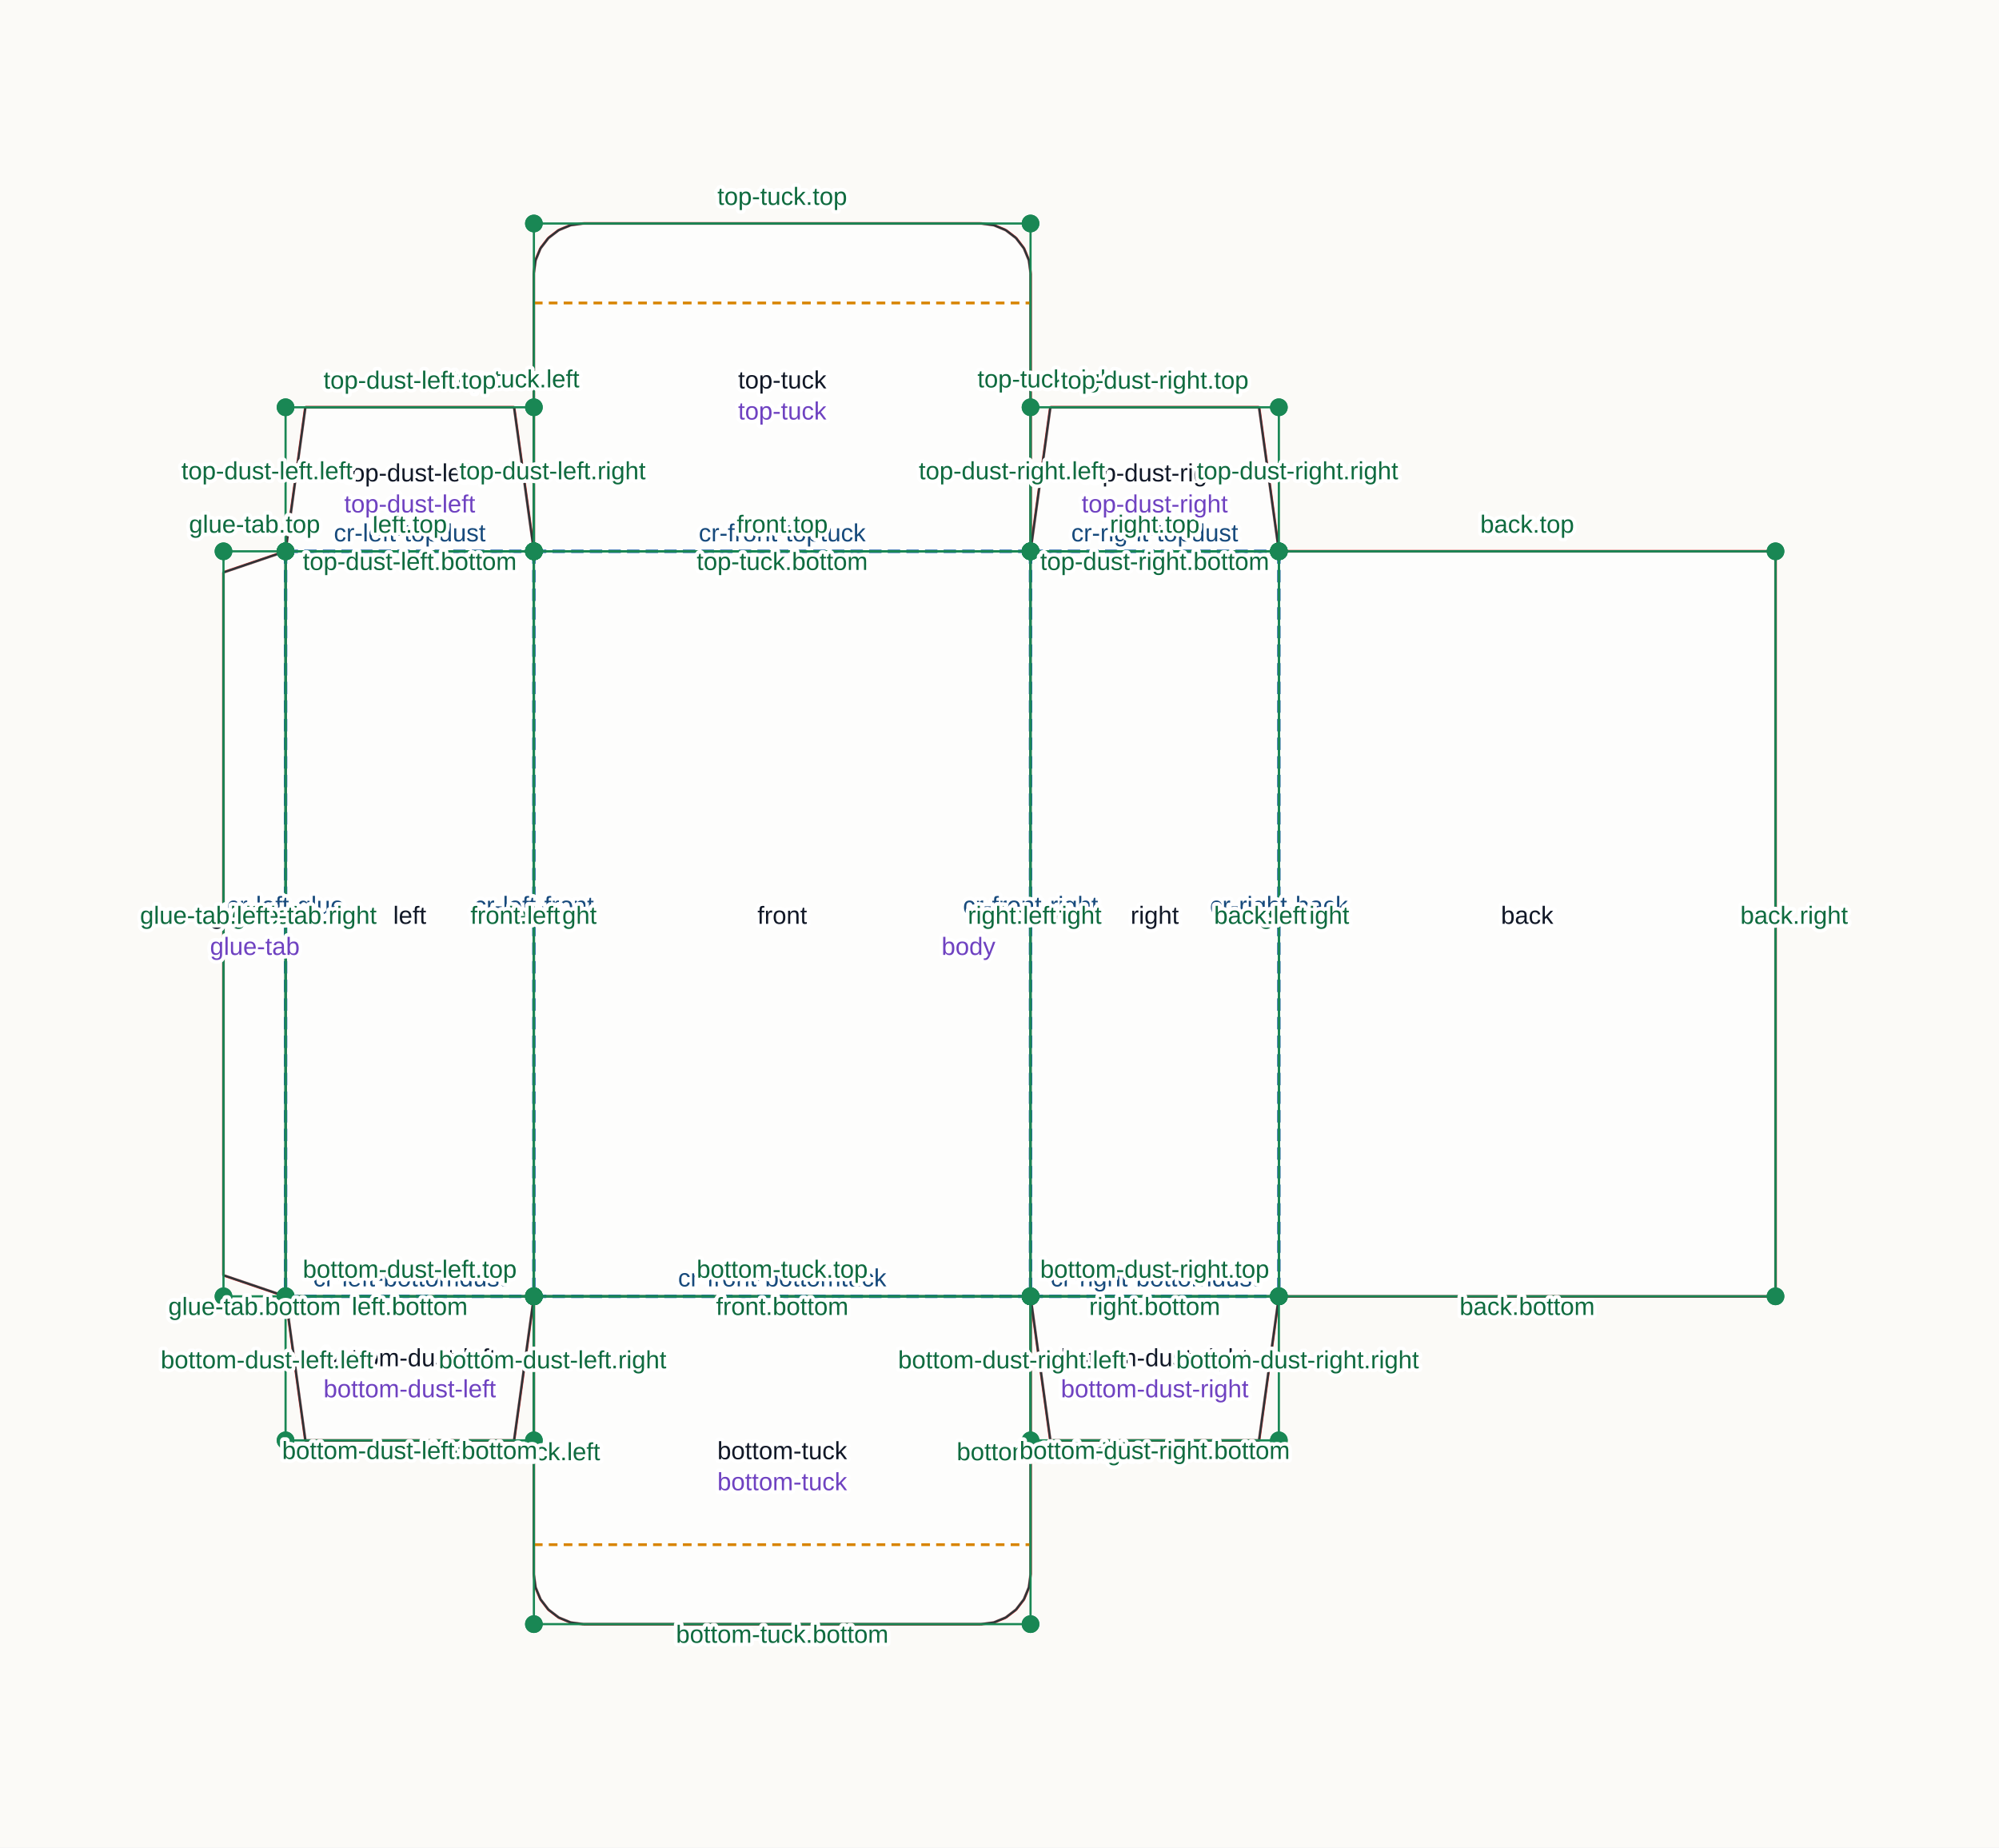
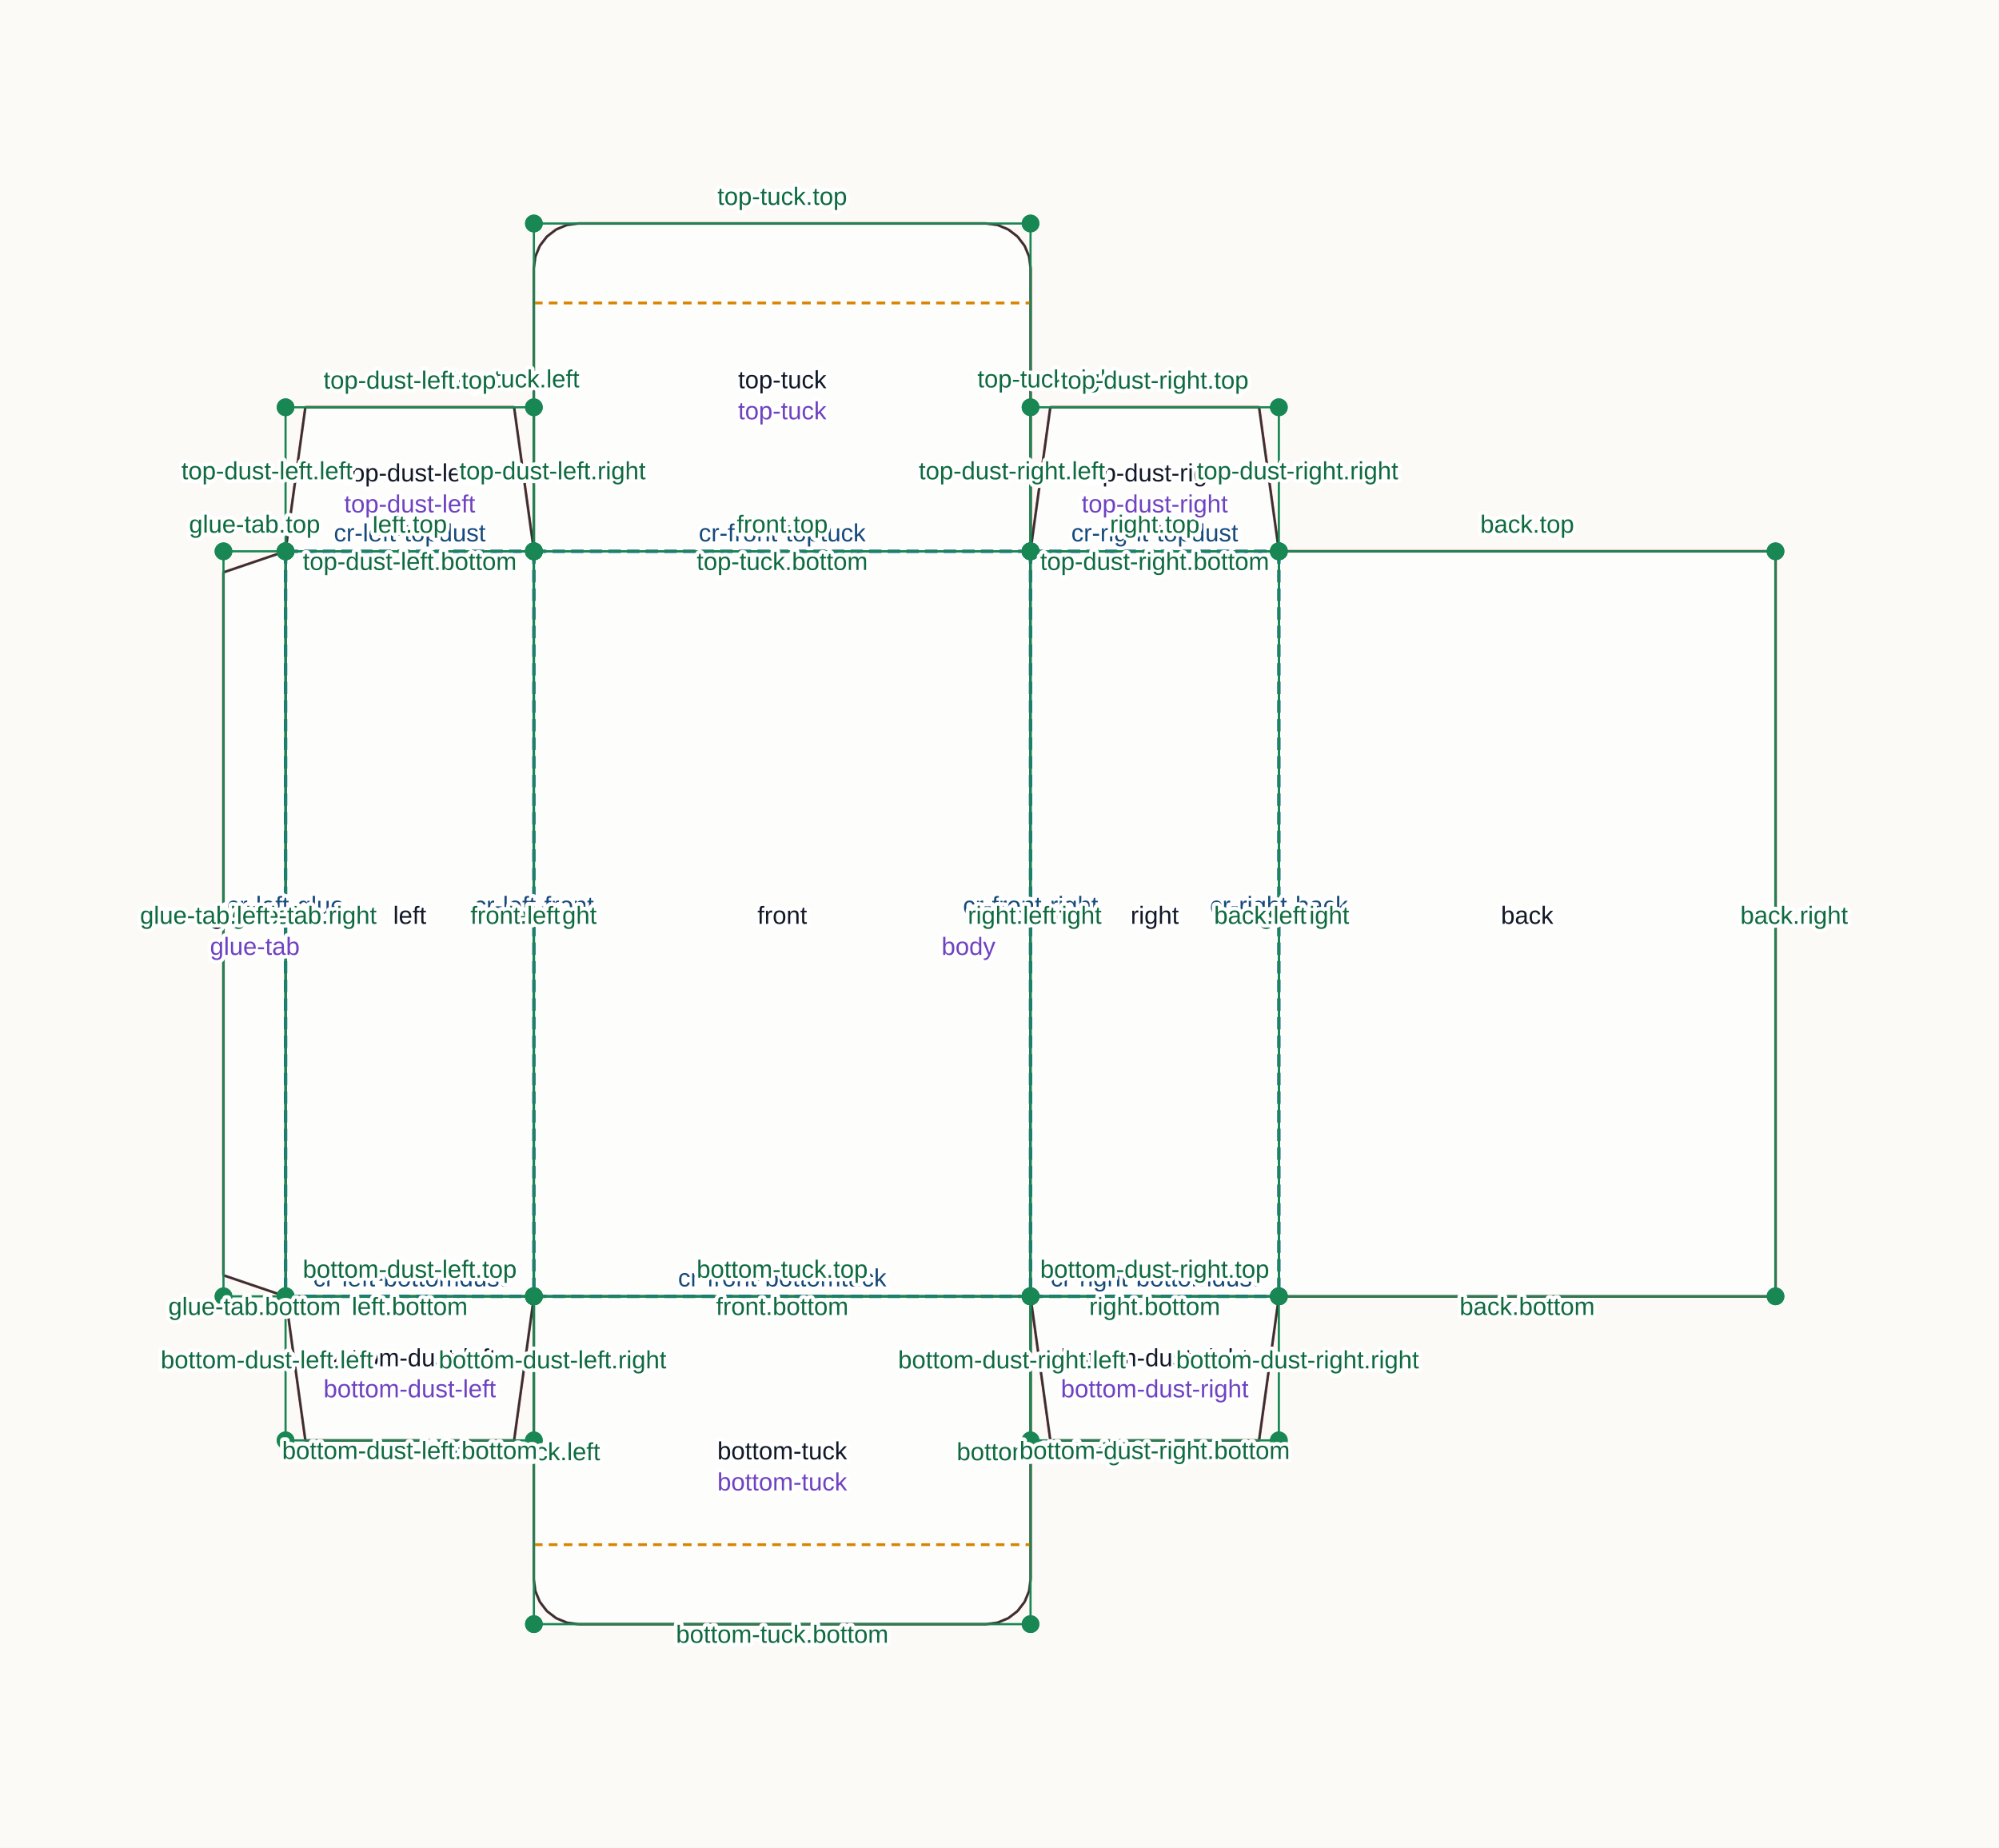
<svg xmlns="http://www.w3.org/2000/svg" width="322mm" height="297.6mm" viewBox="0 0 322 297.6">
  <rect x="0" y="0" width="322" height="297.6" fill="#fbfaf7" />
  <g transform="translate(36 36)">
    <g id="cut-paths" stroke="#d12f2f" stroke-width="0.45" fill="none">
      <polyline points="170,52.8 250,52.8" />
      <polyline points="250,52.8 250,172.8" />
      <polyline points="250,172.8 170,172.8" />
      <polyline points="0,56.2 10,52.8" />
      <polyline points="10,172.8 0,169.4" />
      <polyline points="0,169.4 0,56.2" />
-       <polyline points="50,52.8 50,8" />
-       <polyline points="50,8 50.273,5.929" />
-       <polyline points="50.273,5.929 51.072,4" />
-       <polyline points="51.072,4 52.343,2.343" />
-       <polyline points="52.343,2.343 54,1.072" />
-       <polyline points="54,1.072 55.929,0.273" />
-       <polyline points="55.929,0.273 58,0" />
-       <polyline points="58,0 122,0" />
-       <polyline points="122,0 124.071,0.273" />
-       <polyline points="124.071,0.273 126,1.072" />
-       <polyline points="126,1.072 127.657,2.343" />
-       <polyline points="127.657,2.343 128.928,4" />
-       <polyline points="128.928,4 129.727,5.929" />
-       <polyline points="129.727,5.929 130,8" />
-       <polyline points="130,8 130,52.8" />
+       <polyline points="50,52.8 50,7.2" />
+       <polyline points="50,7.2 50.245,5.337" />
+       <polyline points="50.245,5.337 50.965,3.6" />
+       <polyline points="50.965,3.6 52.109,2.109" />
+       <polyline points="52.109,2.109 53.6,0.965" />
+       <polyline points="53.6,0.965 55.337,0.245" />
+       <polyline points="55.337,0.245 57.2,0" />
+       <polyline points="57.2,0 122.8,0" />
+       <polyline points="122.8,0 124.663,0.245" />
+       <polyline points="124.663,0.245 126.4,0.965" />
+       <polyline points="126.4,0.965 127.891,2.109" />
+       <polyline points="127.891,2.109 129.035,3.6" />
+       <polyline points="129.035,3.6 129.755,5.337" />
+       <polyline points="129.755,5.337 130,7.2" />
+       <polyline points="130,7.2 130,52.8" />
      <polyline points="10,52.8 13.2,29.6" />
      <polyline points="13.2,29.6 46.8,29.6" />
      <polyline points="46.8,29.6 50,52.8" />
      <polyline points="130,52.8 133.2,29.6" />
      <polyline points="133.2,29.6 166.8,29.6" />
      <polyline points="166.8,29.6 170,52.8" />
-       <polyline points="50,172.8 50,217.6" />
-       <polyline points="50,217.6 50.273,219.671" />
-       <polyline points="50.273,219.671 51.072,221.6" />
-       <polyline points="51.072,221.6 52.343,223.257" />
-       <polyline points="52.343,223.257 54,224.528" />
-       <polyline points="54,224.528 55.929,225.327" />
-       <polyline points="55.929,225.327 58,225.6" />
-       <polyline points="58,225.6 122,225.6" />
-       <polyline points="122,225.6 124.071,225.327" />
-       <polyline points="124.071,225.327 126,224.528" />
-       <polyline points="126,224.528 127.657,223.257" />
-       <polyline points="127.657,223.257 128.928,221.6" />
-       <polyline points="128.928,221.6 129.727,219.671" />
-       <polyline points="129.727,219.671 130,217.6" />
-       <polyline points="130,217.6 130,172.8" />
+       <polyline points="50,172.8 50,218.4" />
+       <polyline points="50,218.4 50.245,220.263" />
+       <polyline points="50.245,220.263 50.965,222" />
+       <polyline points="50.965,222 52.109,223.491" />
+       <polyline points="52.109,223.491 53.6,224.635" />
+       <polyline points="53.6,224.635 55.337,225.355" />
+       <polyline points="55.337,225.355 57.2,225.6" />
+       <polyline points="57.2,225.6 122.8,225.6" />
+       <polyline points="122.8,225.6 124.663,225.355" />
+       <polyline points="124.663,225.355 126.4,224.635" />
+       <polyline points="126.4,224.635 127.891,223.491" />
+       <polyline points="127.891,223.491 129.035,222" />
+       <polyline points="129.035,222 129.755,220.263" />
+       <polyline points="129.755,220.263 130,218.4" />
+       <polyline points="130,218.4 130,172.8" />
      <polyline points="10,172.8 13.2,196" />
      <polyline points="13.2,196 46.8,196" />
      <polyline points="46.8,196 50,172.8" />
      <polyline points="130,172.8 133.2,196" />
      <polyline points="133.2,196 166.8,196" />
      <polyline points="166.8,196 170,172.8" />
    </g>
    <g id="face-outlines" fill="rgba(255,255,255,0.6)" stroke="#2f3437" stroke-width="0.35">
      <polygon points="10,52.8 50,52.8 50,172.8 10,172.8" />
      <polygon points="50,52.8 130,52.8 130,172.8 50,172.8" />
      <polygon points="130,52.8 170,52.8 170,172.8 130,172.8" />
      <polygon points="170,52.8 250,52.8 250,172.8 170,172.8" />
      <polygon points="0,56.2 10,52.8 10,172.8 0,169.4" />
-       <polygon points="50,52.8 50,8 50.273,5.929 51.072,4 52.343,2.343 54,1.072 55.929,0.273 58,0 122,0 124.071,0.273 126,1.072 127.657,2.343 128.928,4 129.727,5.929 130,8 130,52.8" />
+       <polygon points="50,52.8 50,7.2 50.245,5.337 50.965,3.6 52.109,2.109 53.6,0.965 55.337,0.245 57.2,0 122.8,0 124.663,0.245 126.4,0.965 127.891,2.109 129.035,3.6 129.755,5.337 130,7.2 130,52.8" />
      <polygon points="10,52.8 13.2,29.6 46.8,29.6 50,52.8" />
      <polygon points="130,52.8 133.2,29.6 166.8,29.6 170,52.8" />
-       <polygon points="50,172.8 50,217.6 50.273,219.671 51.072,221.6 52.343,223.257 54,224.528 55.929,225.327 58,225.6 122,225.6 124.071,225.327 126,224.528 127.657,223.257 128.928,221.6 129.727,219.671 130,217.6 130,172.8" />
+       <polygon points="50,172.8 50,218.4 50.245,220.263 50.965,222 52.109,223.491 53.6,224.635 55.337,225.355 57.2,225.6 122.8,225.6 124.663,225.355 126.4,224.635 127.891,223.491 129.035,222 129.755,220.263 130,218.4 130,172.8" />
      <polygon points="10,172.8 13.2,196 46.8,196 50,172.8" />
      <polygon points="130,172.8 133.2,196 166.8,196 170,172.8" />
    </g>
    <g id="structural-creases" stroke="#2364aa" stroke-width="0.55" stroke-dasharray="2 1">
      <line x1="50" y1="52.8" x2="50" y2="172.8" />
      <line x1="130" y1="52.8" x2="130" y2="172.8" />
      <line x1="170" y1="52.8" x2="170" y2="172.8" />
      <line x1="10" y1="52.8" x2="10" y2="172.8" />
      <line x1="50" y1="52.8" x2="130" y2="52.8" />
      <line x1="10" y1="52.8" x2="50" y2="52.8" />
      <line x1="130" y1="52.8" x2="170" y2="52.8" />
      <line x1="50" y1="172.8" x2="130" y2="172.8" />
      <line x1="10" y1="172.8" x2="50" y2="172.8" />
      <line x1="130" y1="172.8" x2="170" y2="172.8" />
    </g>
    <g id="internal-score-lines" stroke="#d88400" stroke-width="0.45" stroke-dasharray="1.4 1">
      <line x1="50" y1="12.8" x2="130" y2="12.8" />
      <line x1="50" y1="212.8" x2="130" y2="212.8" />
    </g>
    <g id="anchors" stroke="#198754" fill="#198754" stroke-width="0.35">
      <line x1="10" y1="52.8" x2="50" y2="52.8" />
      <circle cx="10" cy="52.8" r="1.25" />
      <circle cx="50" cy="52.8" r="1.25" />
      <line x1="50" y1="52.8" x2="50" y2="172.8" />
      <circle cx="50" cy="52.8" r="1.25" />
      <circle cx="50" cy="172.8" r="1.25" />
      <line x1="10" y1="172.8" x2="50" y2="172.8" />
      <circle cx="10" cy="172.8" r="1.25" />
      <circle cx="50" cy="172.8" r="1.25" />
      <line x1="10" y1="52.8" x2="10" y2="172.8" />
      <circle cx="10" cy="52.8" r="1.25" />
      <circle cx="10" cy="172.8" r="1.25" />
      <line x1="50" y1="52.8" x2="130" y2="52.8" />
      <circle cx="50" cy="52.8" r="1.25" />
      <circle cx="130" cy="52.8" r="1.25" />
      <line x1="130" y1="52.8" x2="130" y2="172.8" />
      <circle cx="130" cy="52.8" r="1.25" />
      <circle cx="130" cy="172.8" r="1.25" />
      <line x1="50" y1="172.8" x2="130" y2="172.8" />
      <circle cx="50" cy="172.8" r="1.25" />
      <circle cx="130" cy="172.8" r="1.25" />
      <line x1="50" y1="52.8" x2="50" y2="172.8" />
      <circle cx="50" cy="52.8" r="1.25" />
      <circle cx="50" cy="172.8" r="1.25" />
      <line x1="130" y1="52.8" x2="170" y2="52.8" />
      <circle cx="130" cy="52.8" r="1.25" />
      <circle cx="170" cy="52.8" r="1.25" />
      <line x1="170" y1="52.8" x2="170" y2="172.8" />
      <circle cx="170" cy="52.8" r="1.25" />
      <circle cx="170" cy="172.8" r="1.25" />
      <line x1="130" y1="172.8" x2="170" y2="172.8" />
      <circle cx="130" cy="172.8" r="1.25" />
      <circle cx="170" cy="172.8" r="1.25" />
      <line x1="130" y1="52.8" x2="130" y2="172.8" />
      <circle cx="130" cy="52.8" r="1.25" />
      <circle cx="130" cy="172.8" r="1.25" />
      <line x1="170" y1="52.8" x2="250" y2="52.8" />
      <circle cx="170" cy="52.8" r="1.25" />
      <circle cx="250" cy="52.8" r="1.25" />
      <line x1="250" y1="52.8" x2="250" y2="172.8" />
      <circle cx="250" cy="52.8" r="1.25" />
      <circle cx="250" cy="172.8" r="1.25" />
      <line x1="170" y1="172.8" x2="250" y2="172.8" />
      <circle cx="170" cy="172.8" r="1.25" />
      <circle cx="250" cy="172.8" r="1.25" />
      <line x1="170" y1="52.8" x2="170" y2="172.8" />
      <circle cx="170" cy="52.8" r="1.25" />
      <circle cx="170" cy="172.8" r="1.25" />
      <line x1="0" y1="52.8" x2="10" y2="52.8" />
      <circle cx="0" cy="52.8" r="1.25" />
      <circle cx="10" cy="52.8" r="1.25" />
      <line x1="10" y1="52.8" x2="10" y2="172.8" />
      <circle cx="10" cy="52.8" r="1.25" />
      <circle cx="10" cy="172.8" r="1.25" />
      <line x1="0" y1="172.8" x2="10" y2="172.8" />
      <circle cx="0" cy="172.8" r="1.25" />
      <circle cx="10" cy="172.8" r="1.25" />
      <line x1="0" y1="52.8" x2="0" y2="172.8" />
      <circle cx="0" cy="52.8" r="1.25" />
      <circle cx="0" cy="172.8" r="1.25" />
      <line x1="50" y1="0" x2="130" y2="0" />
      <circle cx="50" cy="0" r="1.25" />
      <circle cx="130" cy="0" r="1.25" />
      <line x1="130" y1="0" x2="130" y2="52.8" />
      <circle cx="130" cy="0" r="1.25" />
      <circle cx="130" cy="52.8" r="1.25" />
      <line x1="50" y1="52.8" x2="130" y2="52.8" />
      <circle cx="50" cy="52.8" r="1.25" />
      <circle cx="130" cy="52.8" r="1.25" />
      <line x1="50" y1="0" x2="50" y2="52.8" />
      <circle cx="50" cy="0" r="1.25" />
      <circle cx="50" cy="52.8" r="1.25" />
      <line x1="10" y1="29.6" x2="50" y2="29.6" />
      <circle cx="10" cy="29.6" r="1.25" />
      <circle cx="50" cy="29.6" r="1.25" />
      <line x1="50" y1="29.6" x2="50" y2="52.8" />
      <circle cx="50" cy="29.6" r="1.25" />
      <circle cx="50" cy="52.8" r="1.25" />
      <line x1="10" y1="52.8" x2="50" y2="52.8" />
      <circle cx="10" cy="52.8" r="1.25" />
      <circle cx="50" cy="52.8" r="1.25" />
      <line x1="10" y1="29.6" x2="10" y2="52.8" />
      <circle cx="10" cy="29.6" r="1.25" />
      <circle cx="10" cy="52.8" r="1.25" />
      <line x1="130" y1="29.6" x2="170" y2="29.6" />
      <circle cx="130" cy="29.6" r="1.25" />
      <circle cx="170" cy="29.6" r="1.25" />
      <line x1="170" y1="29.6" x2="170" y2="52.8" />
      <circle cx="170" cy="29.6" r="1.25" />
      <circle cx="170" cy="52.8" r="1.25" />
      <line x1="130" y1="52.8" x2="170" y2="52.8" />
      <circle cx="130" cy="52.8" r="1.25" />
      <circle cx="170" cy="52.8" r="1.25" />
      <line x1="130" y1="29.6" x2="130" y2="52.8" />
      <circle cx="130" cy="29.6" r="1.25" />
      <circle cx="130" cy="52.8" r="1.25" />
      <line x1="50" y1="172.8" x2="130" y2="172.8" />
      <circle cx="50" cy="172.8" r="1.25" />
      <circle cx="130" cy="172.8" r="1.25" />
      <line x1="130" y1="172.8" x2="130" y2="225.6" />
      <circle cx="130" cy="172.8" r="1.25" />
      <circle cx="130" cy="225.6" r="1.25" />
      <line x1="50" y1="225.6" x2="130" y2="225.6" />
      <circle cx="50" cy="225.6" r="1.25" />
      <circle cx="130" cy="225.6" r="1.25" />
      <line x1="50" y1="172.8" x2="50" y2="225.6" />
      <circle cx="50" cy="172.8" r="1.25" />
      <circle cx="50" cy="225.6" r="1.25" />
      <line x1="10" y1="172.8" x2="50" y2="172.8" />
      <circle cx="10" cy="172.8" r="1.25" />
      <circle cx="50" cy="172.8" r="1.25" />
      <line x1="50" y1="172.8" x2="50" y2="196" />
      <circle cx="50" cy="172.8" r="1.25" />
      <circle cx="50" cy="196" r="1.25" />
      <line x1="10" y1="196" x2="50" y2="196" />
      <circle cx="10" cy="196" r="1.25" />
      <circle cx="50" cy="196" r="1.25" />
      <line x1="10" y1="172.8" x2="10" y2="196" />
      <circle cx="10" cy="172.8" r="1.25" />
      <circle cx="10" cy="196" r="1.25" />
      <line x1="130" y1="172.8" x2="170" y2="172.8" />
      <circle cx="130" cy="172.8" r="1.25" />
      <circle cx="170" cy="172.8" r="1.25" />
      <line x1="170" y1="172.8" x2="170" y2="196" />
      <circle cx="170" cy="172.8" r="1.25" />
      <circle cx="170" cy="196" r="1.25" />
      <line x1="130" y1="196" x2="170" y2="196" />
      <circle cx="130" cy="196" r="1.25" />
      <circle cx="170" cy="196" r="1.25" />
      <line x1="130" y1="172.8" x2="130" y2="196" />
      <circle cx="130" cy="172.8" r="1.25" />
      <circle cx="130" cy="196" r="1.25" />
    </g>
    <g id="face-labels" fill="#111827" style="font-family:Arial, sans-serif;font-size:4px;paint-order:stroke;stroke:#fff;stroke-width:1.2px;stroke-linejoin:round;">
      <text x="30" y="112.8" text-anchor="middle">left</text>
      <text x="90" y="112.8" text-anchor="middle">front</text>
      <text x="150" y="112.8" text-anchor="middle">right</text>
      <text x="210" y="112.8" text-anchor="middle">back</text>
      <text x="5.049" y="112.8" text-anchor="middle">glue-tab</text>
-       <text x="90" y="26.568" text-anchor="middle">top-tuck</text>
+       <text x="90" y="26.537" text-anchor="middle">top-tuck</text>
      <text x="30" y="41.536" text-anchor="middle">top-dust-left</text>
      <text x="150" y="41.536" text-anchor="middle">top-dust-right</text>
-       <text x="90" y="199.032" text-anchor="middle">bottom-tuck</text>
+       <text x="90" y="199.063" text-anchor="middle">bottom-tuck</text>
      <text x="30" y="184.064" text-anchor="middle">bottom-dust-left</text>
      <text x="150" y="184.064" text-anchor="middle">bottom-dust-right</text>
    </g>
    <g id="crease-labels" fill="#174a7c" style="font-family:Arial, sans-serif;font-size:4px;paint-order:stroke;stroke:#fff;stroke-width:1.2px;stroke-linejoin:round;">
      <text x="50" y="111.2" text-anchor="middle">cr-left-front</text>
      <text x="130" y="111.2" text-anchor="middle">cr-front-right</text>
      <text x="170" y="111.2" text-anchor="middle">cr-right-back</text>
      <text x="10" y="111.2" text-anchor="middle">cr-left-glue</text>
      <text x="90" y="51.2" text-anchor="middle">cr-front-toptuck</text>
      <text x="30" y="51.2" text-anchor="middle">cr-left-topdust</text>
      <text x="150" y="51.2" text-anchor="middle">cr-right-topdust</text>
      <text x="90" y="171.2" text-anchor="middle">cr-front-bottomtuck</text>
      <text x="30" y="171.2" text-anchor="middle">cr-left-bottomdust</text>
      <text x="150" y="171.2" text-anchor="middle">cr-right-bottomdust</text>
    </g>
    <g id="anchor-labels" fill="#0f6b3f" style="font-family:Arial, sans-serif;font-size:4px;paint-order:stroke;stroke:#fff;stroke-width:1.2px;stroke-linejoin:round;">
      <text x="30" y="49.8" text-anchor="middle">left.top</text>
      <text x="53" y="112.8" text-anchor="middle">left.right</text>
      <text x="30" y="175.8" text-anchor="middle">left.bottom</text>
      <text x="7" y="112.8" text-anchor="middle">left.left</text>
      <text x="90" y="49.8" text-anchor="middle">front.top</text>
      <text x="133" y="112.8" text-anchor="middle">front.right</text>
      <text x="90" y="175.8" text-anchor="middle">front.bottom</text>
      <text x="47" y="112.8" text-anchor="middle">front.left</text>
      <text x="150" y="49.8" text-anchor="middle">right.top</text>
      <text x="173" y="112.8" text-anchor="middle">right.right</text>
      <text x="150" y="175.8" text-anchor="middle">right.bottom</text>
      <text x="127" y="112.8" text-anchor="middle">right.left</text>
      <text x="210" y="49.8" text-anchor="middle">back.top</text>
      <text x="253" y="112.8" text-anchor="middle">back.right</text>
      <text x="210" y="175.8" text-anchor="middle">back.bottom</text>
      <text x="167" y="112.8" text-anchor="middle">back.left</text>
      <text x="5" y="49.8" text-anchor="middle">glue-tab.top</text>
      <text x="13" y="112.8" text-anchor="middle">glue-tab.right</text>
      <text x="5" y="175.8" text-anchor="middle">glue-tab.bottom</text>
      <text x="-3" y="112.8" text-anchor="middle">glue-tab.left</text>
      <text x="90" y="-3" text-anchor="middle">top-tuck.top</text>
      <text x="133" y="26.4" text-anchor="middle">top-tuck.right</text>
      <text x="90" y="55.8" text-anchor="middle">top-tuck.bottom</text>
      <text x="47" y="26.4" text-anchor="middle">top-tuck.left</text>
      <text x="30" y="26.6" text-anchor="middle">top-dust-left.top</text>
      <text x="53" y="41.2" text-anchor="middle">top-dust-left.right</text>
      <text x="30" y="55.8" text-anchor="middle">top-dust-left.bottom</text>
      <text x="7" y="41.2" text-anchor="middle">top-dust-left.left</text>
      <text x="150" y="26.6" text-anchor="middle">top-dust-right.top</text>
      <text x="173" y="41.2" text-anchor="middle">top-dust-right.right</text>
      <text x="150" y="55.8" text-anchor="middle">top-dust-right.bottom</text>
      <text x="127" y="41.2" text-anchor="middle">top-dust-right.left</text>
      <text x="90" y="169.8" text-anchor="middle">bottom-tuck.top</text>
      <text x="133" y="199.2" text-anchor="middle">bottom-tuck.right</text>
      <text x="90" y="228.6" text-anchor="middle">bottom-tuck.bottom</text>
      <text x="47" y="199.2" text-anchor="middle">bottom-tuck.left</text>
      <text x="30" y="169.8" text-anchor="middle">bottom-dust-left.top</text>
      <text x="53" y="184.4" text-anchor="middle">bottom-dust-left.right</text>
      <text x="30" y="199" text-anchor="middle">bottom-dust-left.bottom</text>
      <text x="7" y="184.4" text-anchor="middle">bottom-dust-left.left</text>
      <text x="150" y="169.8" text-anchor="middle">bottom-dust-right.top</text>
      <text x="173" y="184.4" text-anchor="middle">bottom-dust-right.right</text>
      <text x="150" y="199" text-anchor="middle">bottom-dust-right.bottom</text>
      <text x="127" y="184.4" text-anchor="middle">bottom-dust-right.left</text>
    </g>
    <g id="part-labels" fill="#6f42c1" style="font-family:Arial, sans-serif;font-size:4px;paint-order:stroke;stroke:#fff;stroke-width:1.2px;stroke-linejoin:round;">
      <text x="120" y="117.8" text-anchor="middle">body</text>
      <text x="5.049" y="117.8" text-anchor="middle">glue-tab</text>
-       <text x="90" y="31.568" text-anchor="middle">top-tuck</text>
+       <text x="90" y="31.537" text-anchor="middle">top-tuck</text>
      <text x="30" y="46.536" text-anchor="middle">top-dust-left</text>
      <text x="150" y="46.536" text-anchor="middle">top-dust-right</text>
-       <text x="90" y="204.032" text-anchor="middle">bottom-tuck</text>
+       <text x="90" y="204.063" text-anchor="middle">bottom-tuck</text>
      <text x="30" y="189.064" text-anchor="middle">bottom-dust-left</text>
      <text x="150" y="189.064" text-anchor="middle">bottom-dust-right</text>
    </g>
  </g>
</svg>
